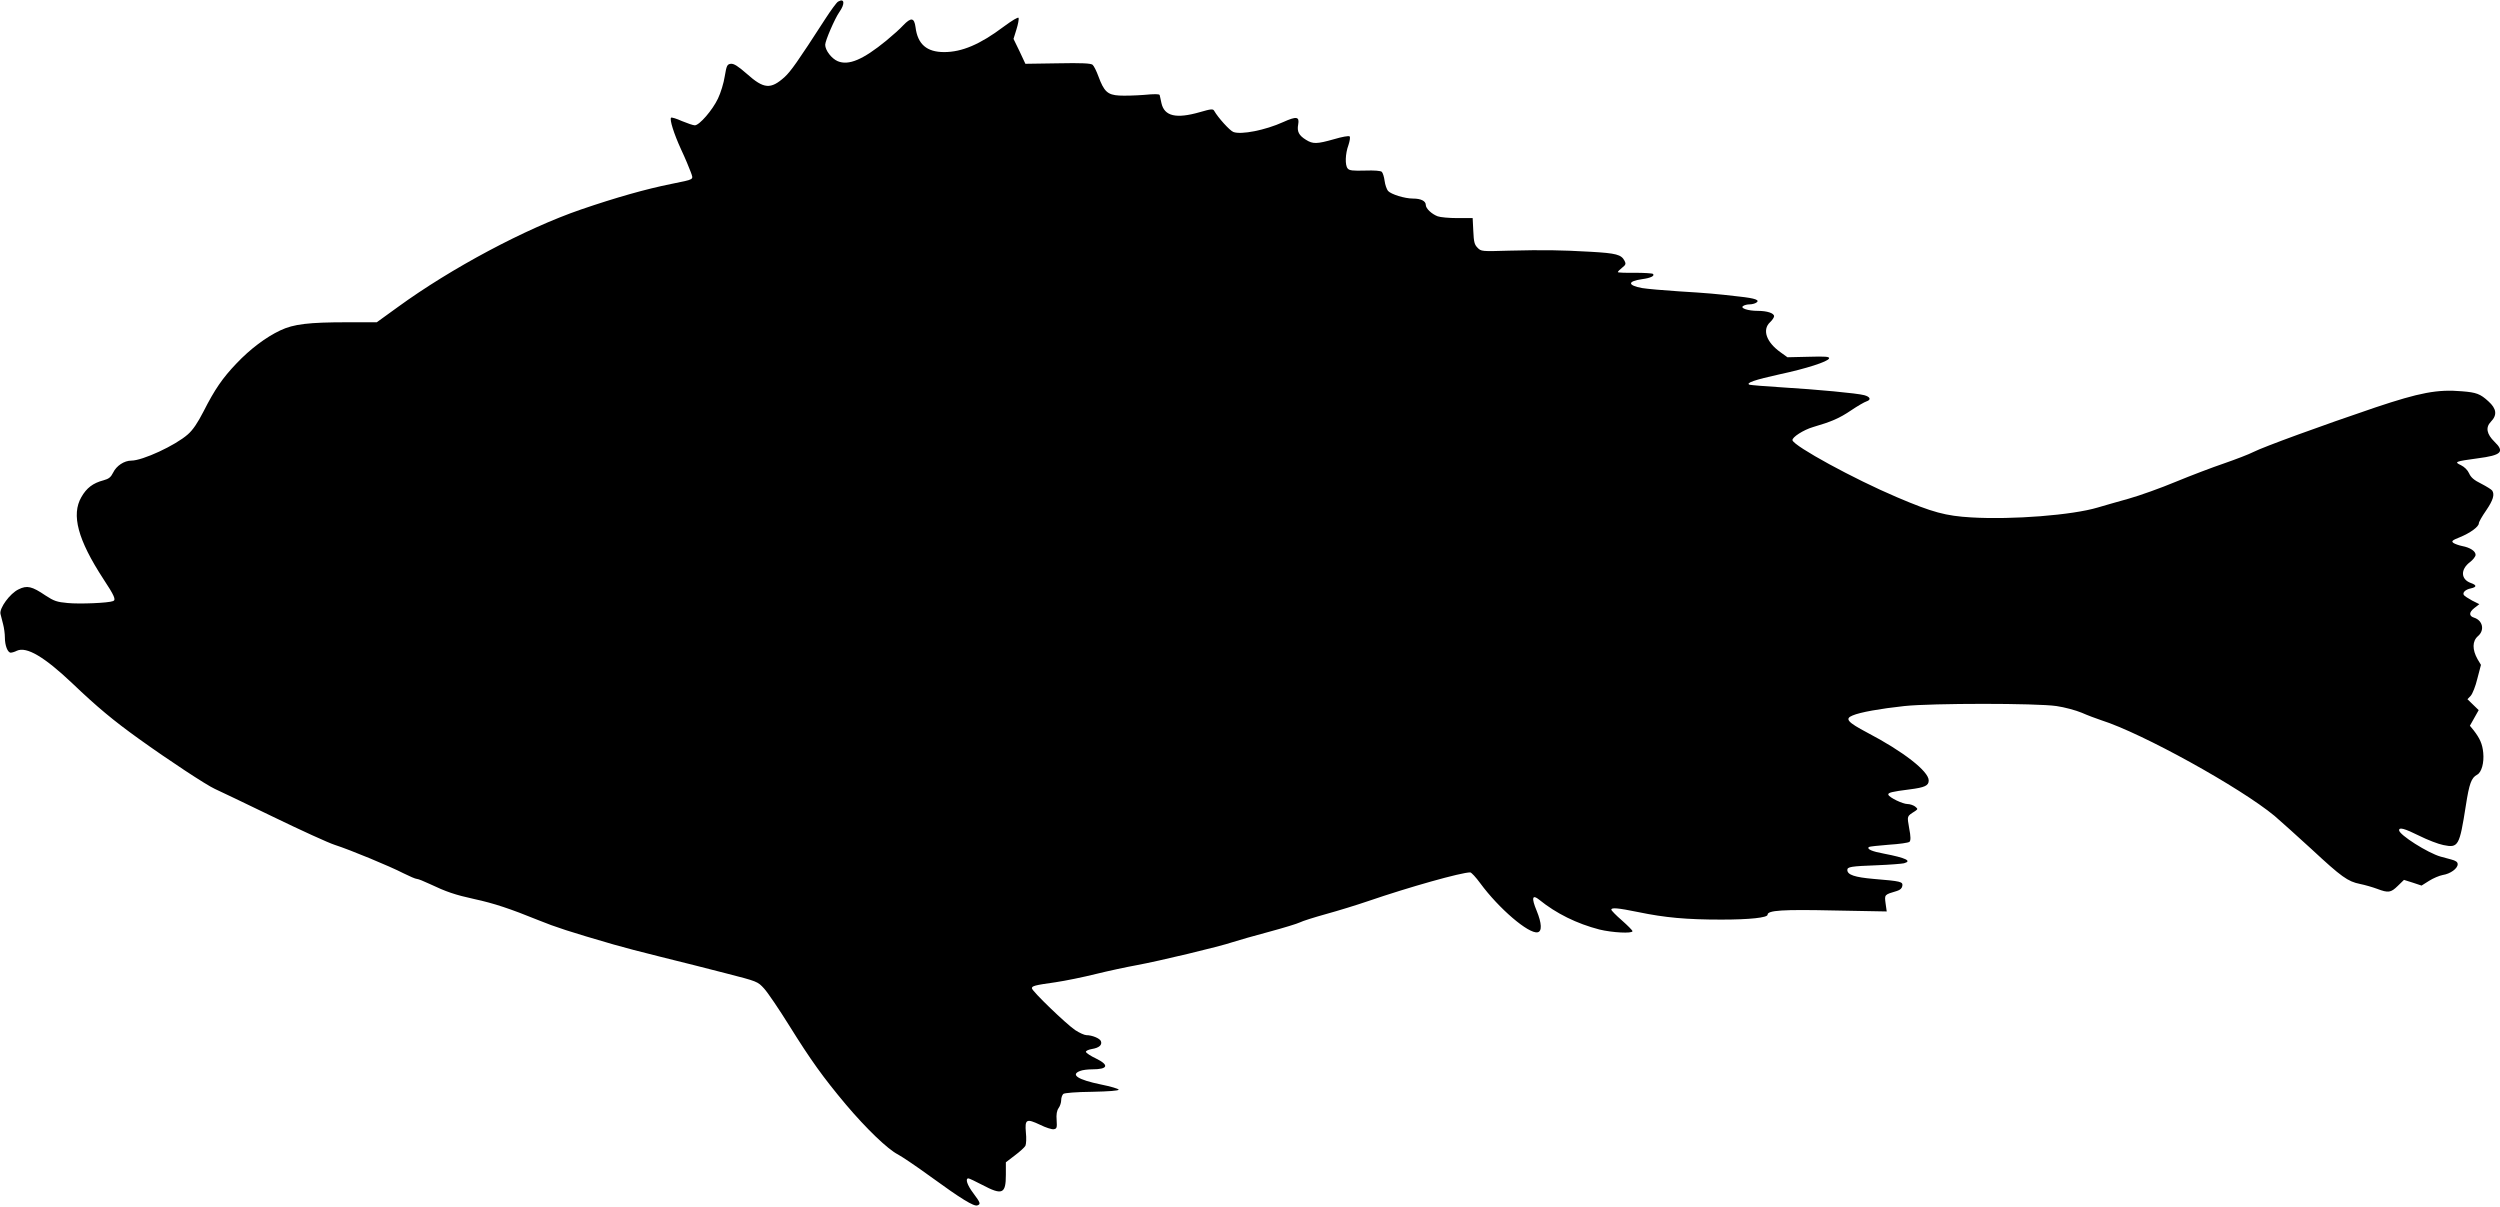
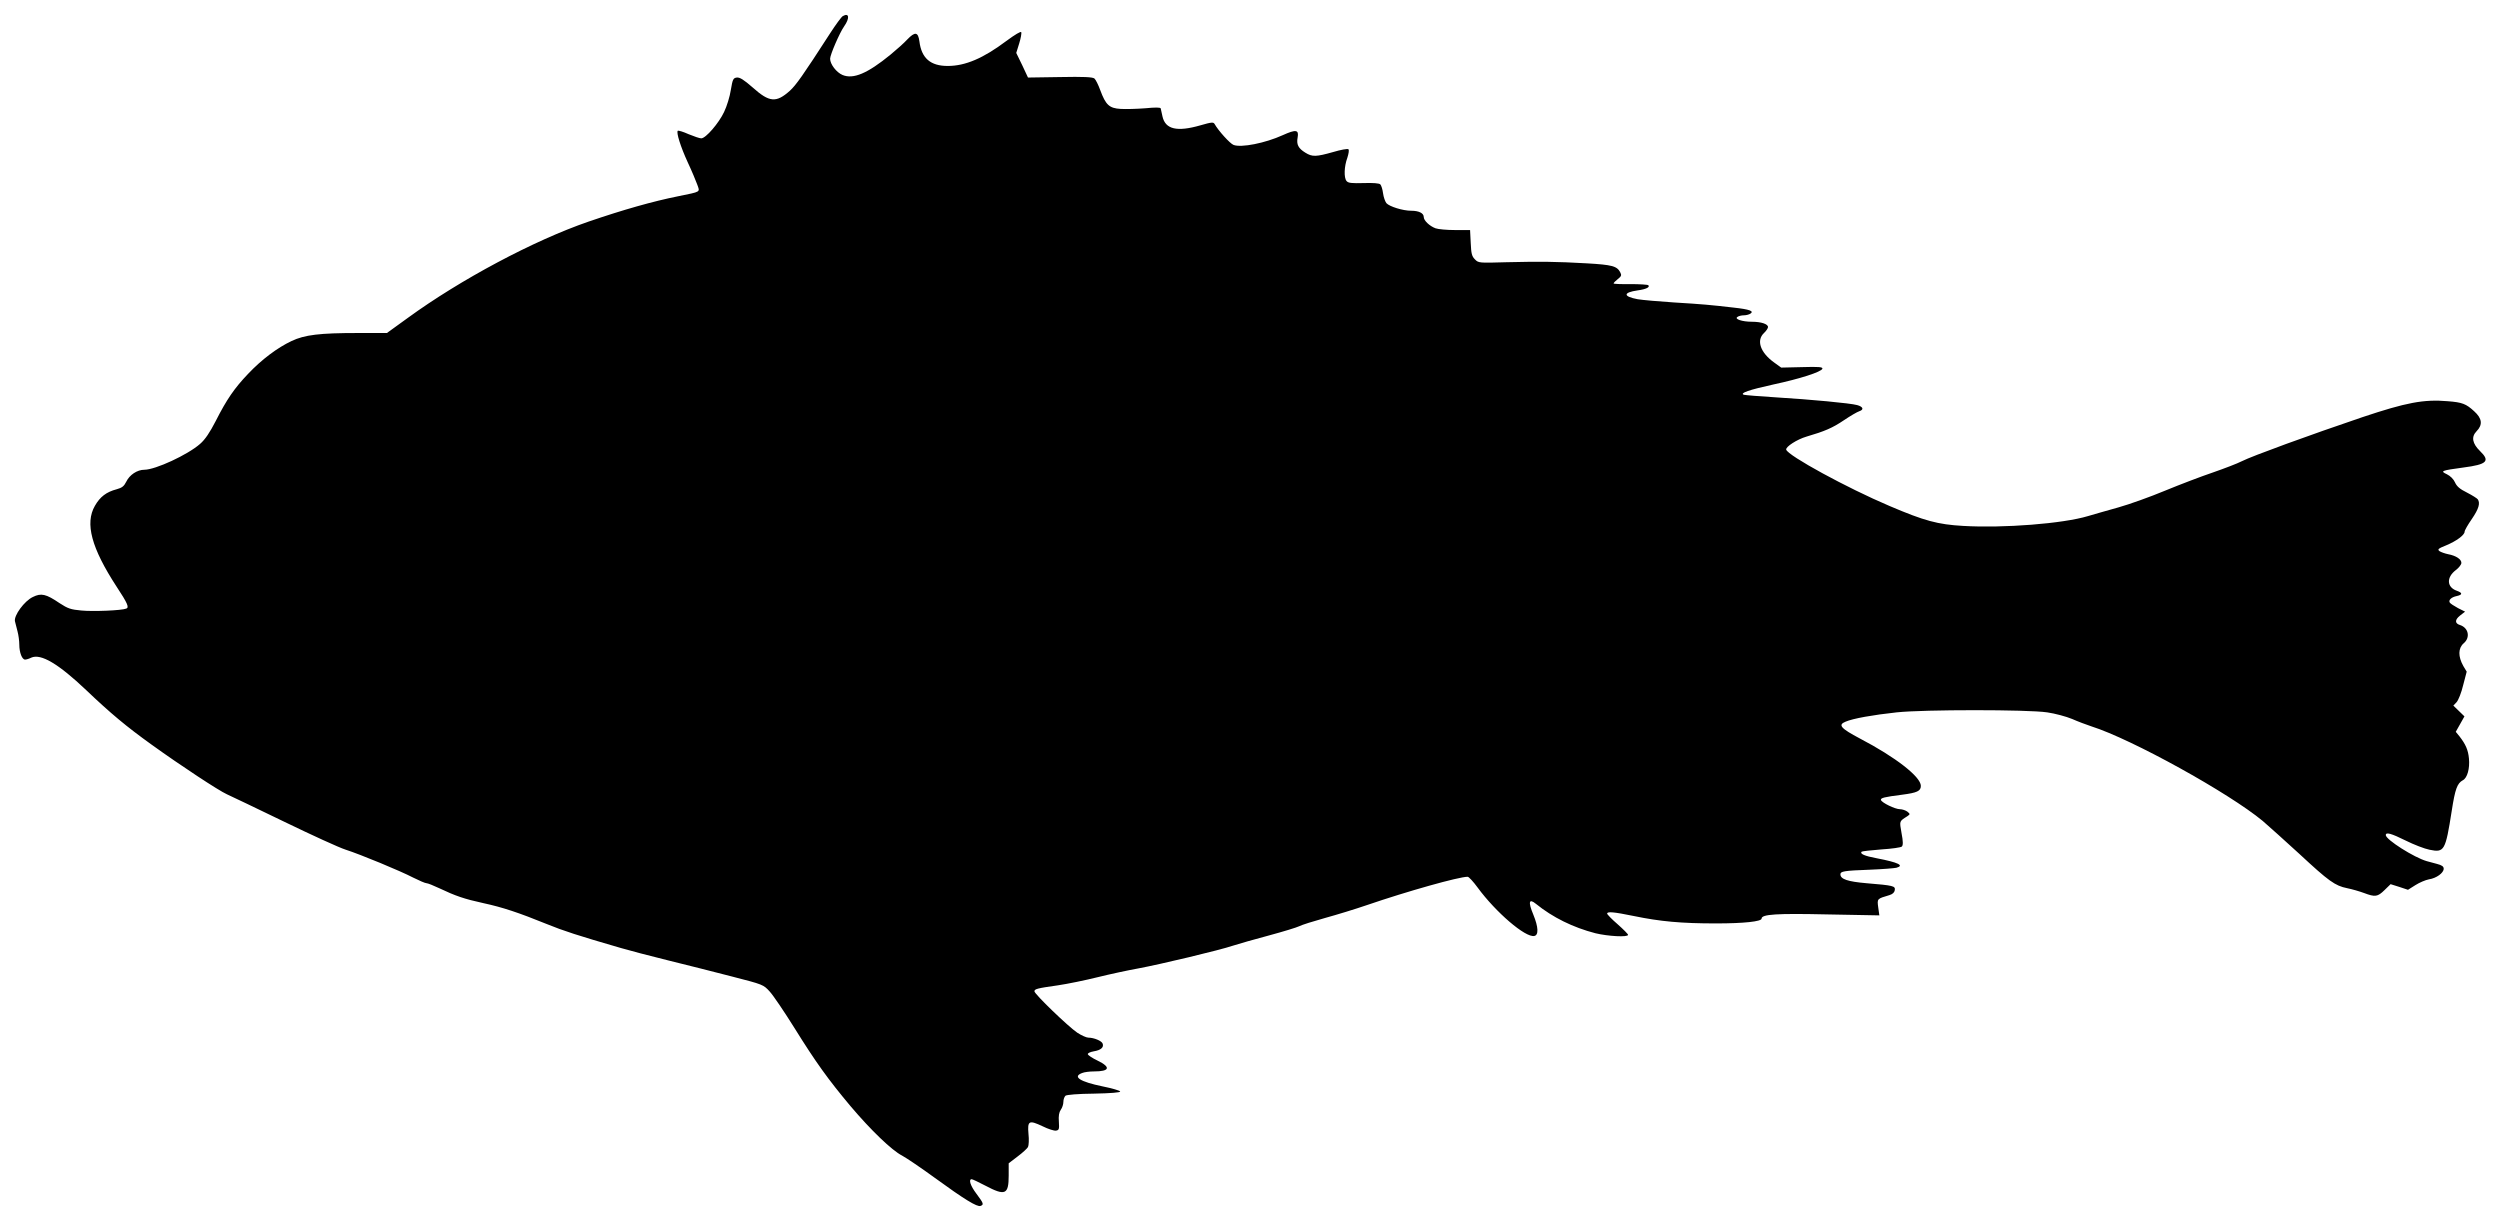
- <svg xmlns="http://www.w3.org/2000/svg" version="1.0" width="1536pt" height="741pt" viewBox="0 0 1536 741" preserveAspectRatio="xMidYMid meet">
+ <svg xmlns="http://www.w3.org/2000/svg" version="1.0" viewBox="-9 -9 1554 759" preserveAspectRatio="xMidYMid meet">
  <g transform="translate(0,741) scale(0.1,-0.1)" fill="#000000" stroke="none">
    <path d="M5149 7400 c-9 -5 -44 -53 -79 -107 -171 -265 -212 -322 -250 -357 -85 -76 -127 -73 -231 20 -55 48 -80 64 -99 62 -22 -3 -26 -10 -37 -76 -6 -41 -25 -103 -42 -138 -33 -70 -114 -164 -142 -164 -10 0 -45 12 -79 26 -33 15 -63 24 -67 21 -10 -11 17 -98 62 -196 25 -53 51 -116 59 -138 17 -49 27 -43 -119 -73 -155 -31 -342 -84 -555 -157 -343 -118 -798 -361 -1125 -599 l-130 -94 -180 0 c-238 0 -331 -11 -413 -50 -87 -41 -185 -114 -270 -204 -85 -89 -133 -159 -201 -293 -37 -72 -66 -115 -97 -142 -77 -68 -278 -161 -347 -161 -44 0 -92 -32 -112 -74 -14 -28 -26 -38 -59 -47 -65 -17 -104 -47 -136 -103 -63 -109 -22 -262 135 -503 68 -103 79 -129 60 -136 -29 -12 -207 -19 -279 -12 -66 6 -84 12 -136 46 -84 57 -114 64 -166 38 -53 -25 -119 -116 -111 -151 3 -13 10 -41 16 -63 6 -22 11 -59 11 -82 0 -49 17 -93 36 -93 7 0 25 5 38 12 60 27 169 -38 341 -201 153 -146 252 -228 405 -338 186 -134 419 -287 470 -310 25 -11 185 -88 357 -171 171 -83 342 -161 380 -173 96 -31 340 -132 421 -174 38 -19 75 -35 83 -35 8 0 43 -14 79 -31 101 -48 156 -67 275 -93 120 -26 219 -59 394 -130 103 -42 192 -71 461 -149 47 -14 177 -48 290 -76 113 -28 293 -73 400 -101 194 -50 195 -50 235 -94 22 -24 91 -126 154 -227 132 -212 208 -318 348 -485 126 -149 257 -275 320 -307 26 -14 118 -76 203 -138 184 -134 264 -183 285 -175 22 8 19 16 -25 75 -38 50 -51 91 -30 91 5 0 43 -18 85 -40 123 -65 145 -56 145 62 l0 77 55 42 c31 23 60 50 65 59 5 10 7 47 3 82 -7 82 3 87 88 47 34 -17 72 -29 83 -27 19 3 21 9 18 55 -3 36 1 59 12 75 9 12 16 34 16 49 0 15 6 31 13 38 8 6 77 12 178 13 102 2 163 7 162 13 -1 6 -50 20 -109 32 -141 29 -189 60 -128 83 14 6 47 10 74 10 98 0 107 26 23 67 -32 15 -59 33 -61 40 -2 6 14 14 37 18 44 7 64 25 55 48 -6 17 -54 37 -89 37 -12 0 -43 14 -69 31 -55 37 -266 240 -266 257 0 14 16 19 145 37 61 9 173 32 249 51 77 19 189 43 250 54 136 25 509 114 591 142 33 11 133 39 222 63 89 24 174 50 190 58 15 8 88 31 160 51 73 20 190 56 260 80 251 86 571 176 626 176 7 0 35 -30 62 -67 113 -154 297 -312 352 -301 28 5 26 55 -6 133 -33 79 -27 102 16 67 105 -85 231 -147 370 -183 78 -19 203 -26 203 -10 0 5 -29 34 -65 66 -36 31 -65 61 -65 66 0 14 39 11 166 -15 164 -34 295 -46 510 -46 175 0 284 12 284 30 0 27 92 33 408 26 l324 -6 -7 50 c-7 54 -8 53 70 76 20 6 31 17 33 31 4 26 -8 29 -177 43 -115 10 -161 25 -161 55 0 19 21 23 185 29 77 3 150 9 163 12 51 14 13 33 -122 59 -76 14 -107 28 -94 41 4 3 59 9 123 14 64 4 121 12 127 18 8 8 8 32 -2 83 -13 78 -16 72 37 106 17 12 17 13 -1 28 -11 8 -32 15 -46 15 -30 0 -112 40 -118 57 -4 13 21 19 131 33 94 12 117 23 117 55 0 56 -156 178 -378 294 -121 64 -139 85 -90 105 46 20 170 42 318 58 170 18 812 18 935 0 49 -7 119 -26 155 -41 36 -16 90 -36 120 -46 252 -80 855 -414 1065 -588 38 -33 141 -125 228 -205 183 -170 222 -198 297 -213 30 -6 78 -20 105 -30 69 -26 84 -24 127 18 l38 37 54 -17 54 -18 46 29 c25 16 63 32 84 36 47 7 92 40 92 66 0 14 -11 22 -42 30 -24 6 -52 14 -63 17 -78 22 -255 134 -255 162 0 20 33 11 124 -34 50 -25 117 -51 148 -57 92 -19 99 -7 138 242 21 136 34 171 69 190 28 14 44 74 38 135 -5 54 -21 89 -59 138 l-23 28 27 48 27 48 -34 33 -35 34 20 21 c11 12 30 59 41 106 l22 84 -21 35 c-33 59 -33 111 3 142 42 36 29 96 -24 113 -33 10 -32 33 1 59 l31 24 -44 22 c-24 13 -47 28 -51 34 -10 15 9 34 43 41 37 8 37 20 0 33 -62 22 -65 83 -6 128 19 14 35 35 35 45 0 23 -34 45 -82 54 -20 4 -45 13 -54 19 -14 11 -9 16 41 36 63 26 115 64 115 85 0 8 20 43 45 79 43 63 53 98 37 122 -4 6 -34 25 -67 42 -45 22 -64 39 -75 64 -9 20 -28 39 -50 50 -43 20 -37 23 103 42 147 19 167 40 103 102 -48 47 -56 88 -22 123 40 41 35 80 -15 125 -50 46 -74 55 -163 62 -150 13 -259 -8 -531 -99 -328 -111 -687 -242 -750 -274 -27 -14 -108 -45 -180 -70 -71 -24 -205 -75 -297 -113 -91 -38 -222 -85 -290 -104 -67 -19 -153 -43 -189 -54 -156 -47 -525 -76 -777 -61 -157 9 -239 31 -457 124 -264 112 -632 313 -642 350 -4 18 68 64 126 81 113 33 162 54 233 102 40 27 83 52 96 56 30 10 23 28 -14 38 -43 12 -291 35 -504 48 -102 6 -192 14 -200 16 -29 10 33 31 183 64 164 35 298 78 305 98 3 11 -22 13 -126 10 l-130 -3 -43 31 c-87 62 -113 138 -64 184 14 13 25 30 25 37 0 19 -43 33 -100 33 -61 0 -111 17 -90 30 8 6 26 10 40 10 14 0 32 5 40 10 25 16 -3 27 -104 38 -147 17 -192 21 -371 32 -93 6 -195 15 -225 20 -92 17 -92 42 0 55 52 7 78 20 66 32 -4 4 -55 7 -112 7 -57 -1 -104 1 -104 4 0 4 12 16 26 27 23 18 25 24 15 43 -20 38 -51 46 -206 55 -193 11 -291 12 -502 7 -169 -5 -173 -5 -195 18 -19 19 -23 35 -26 102 l-4 80 -93 0 c-52 0 -106 5 -122 11 -37 14 -73 48 -73 70 0 24 -30 39 -78 39 -52 0 -135 26 -154 47 -8 10 -18 38 -21 62 -3 24 -11 49 -17 55 -7 7 -45 10 -104 8 -74 -2 -96 0 -106 13 -17 20 -15 90 5 144 8 25 12 48 7 53 -5 5 -48 -3 -95 -17 -106 -30 -130 -31 -173 -4 -44 27 -56 51 -48 94 9 49 -10 52 -92 15 -110 -50 -258 -79 -306 -61 -22 8 -95 89 -118 130 -7 13 -19 12 -88 -8 -146 -42 -218 -25 -236 55 -4 21 -10 44 -11 50 -2 7 -33 7 -96 1 -52 -4 -121 -6 -153 -4 -71 4 -93 25 -127 117 -12 33 -28 65 -36 72 -11 9 -67 12 -214 9 l-199 -3 -36 77 -37 76 18 58 c10 32 16 64 13 71 -2 7 -39 -15 -93 -55 -144 -108 -255 -155 -364 -155 -107 0 -163 48 -176 153 -8 59 -27 62 -76 11 -18 -20 -65 -62 -104 -94 -143 -117 -231 -154 -298 -126 -38 16 -77 67 -77 101 0 25 60 163 87 201 36 51 32 87 -8 64z" />
  </g>
</svg>
